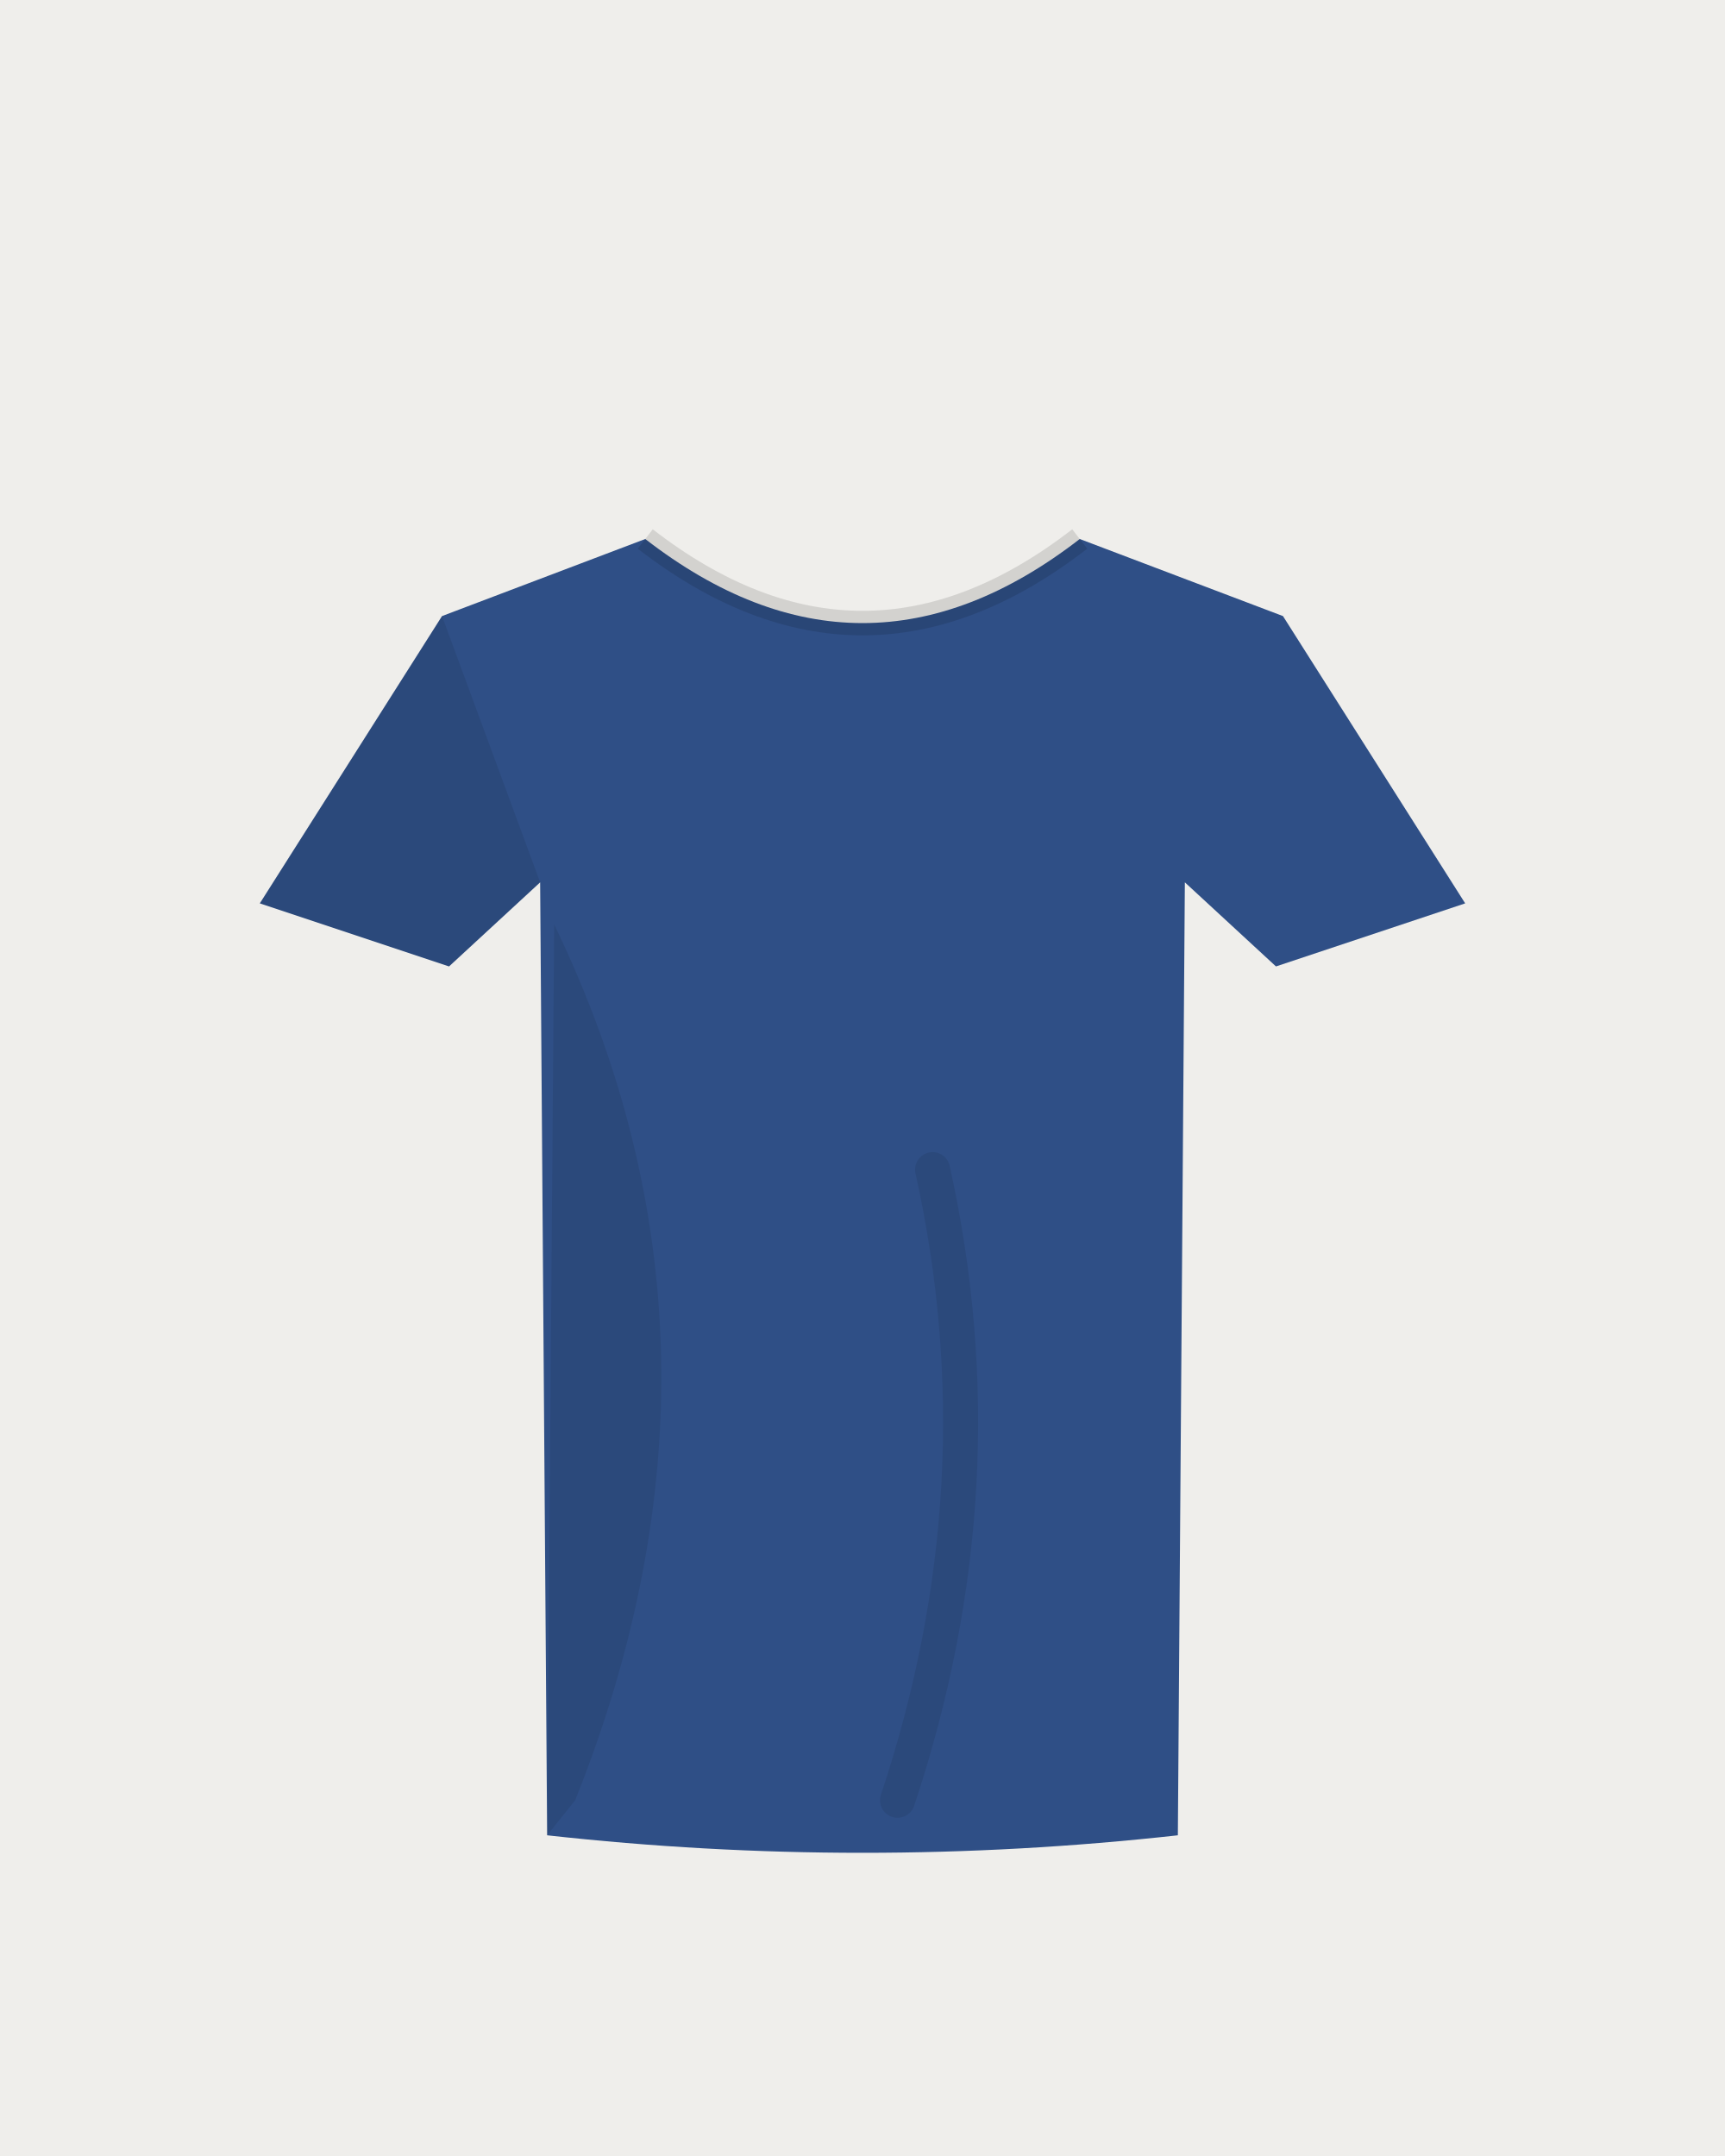
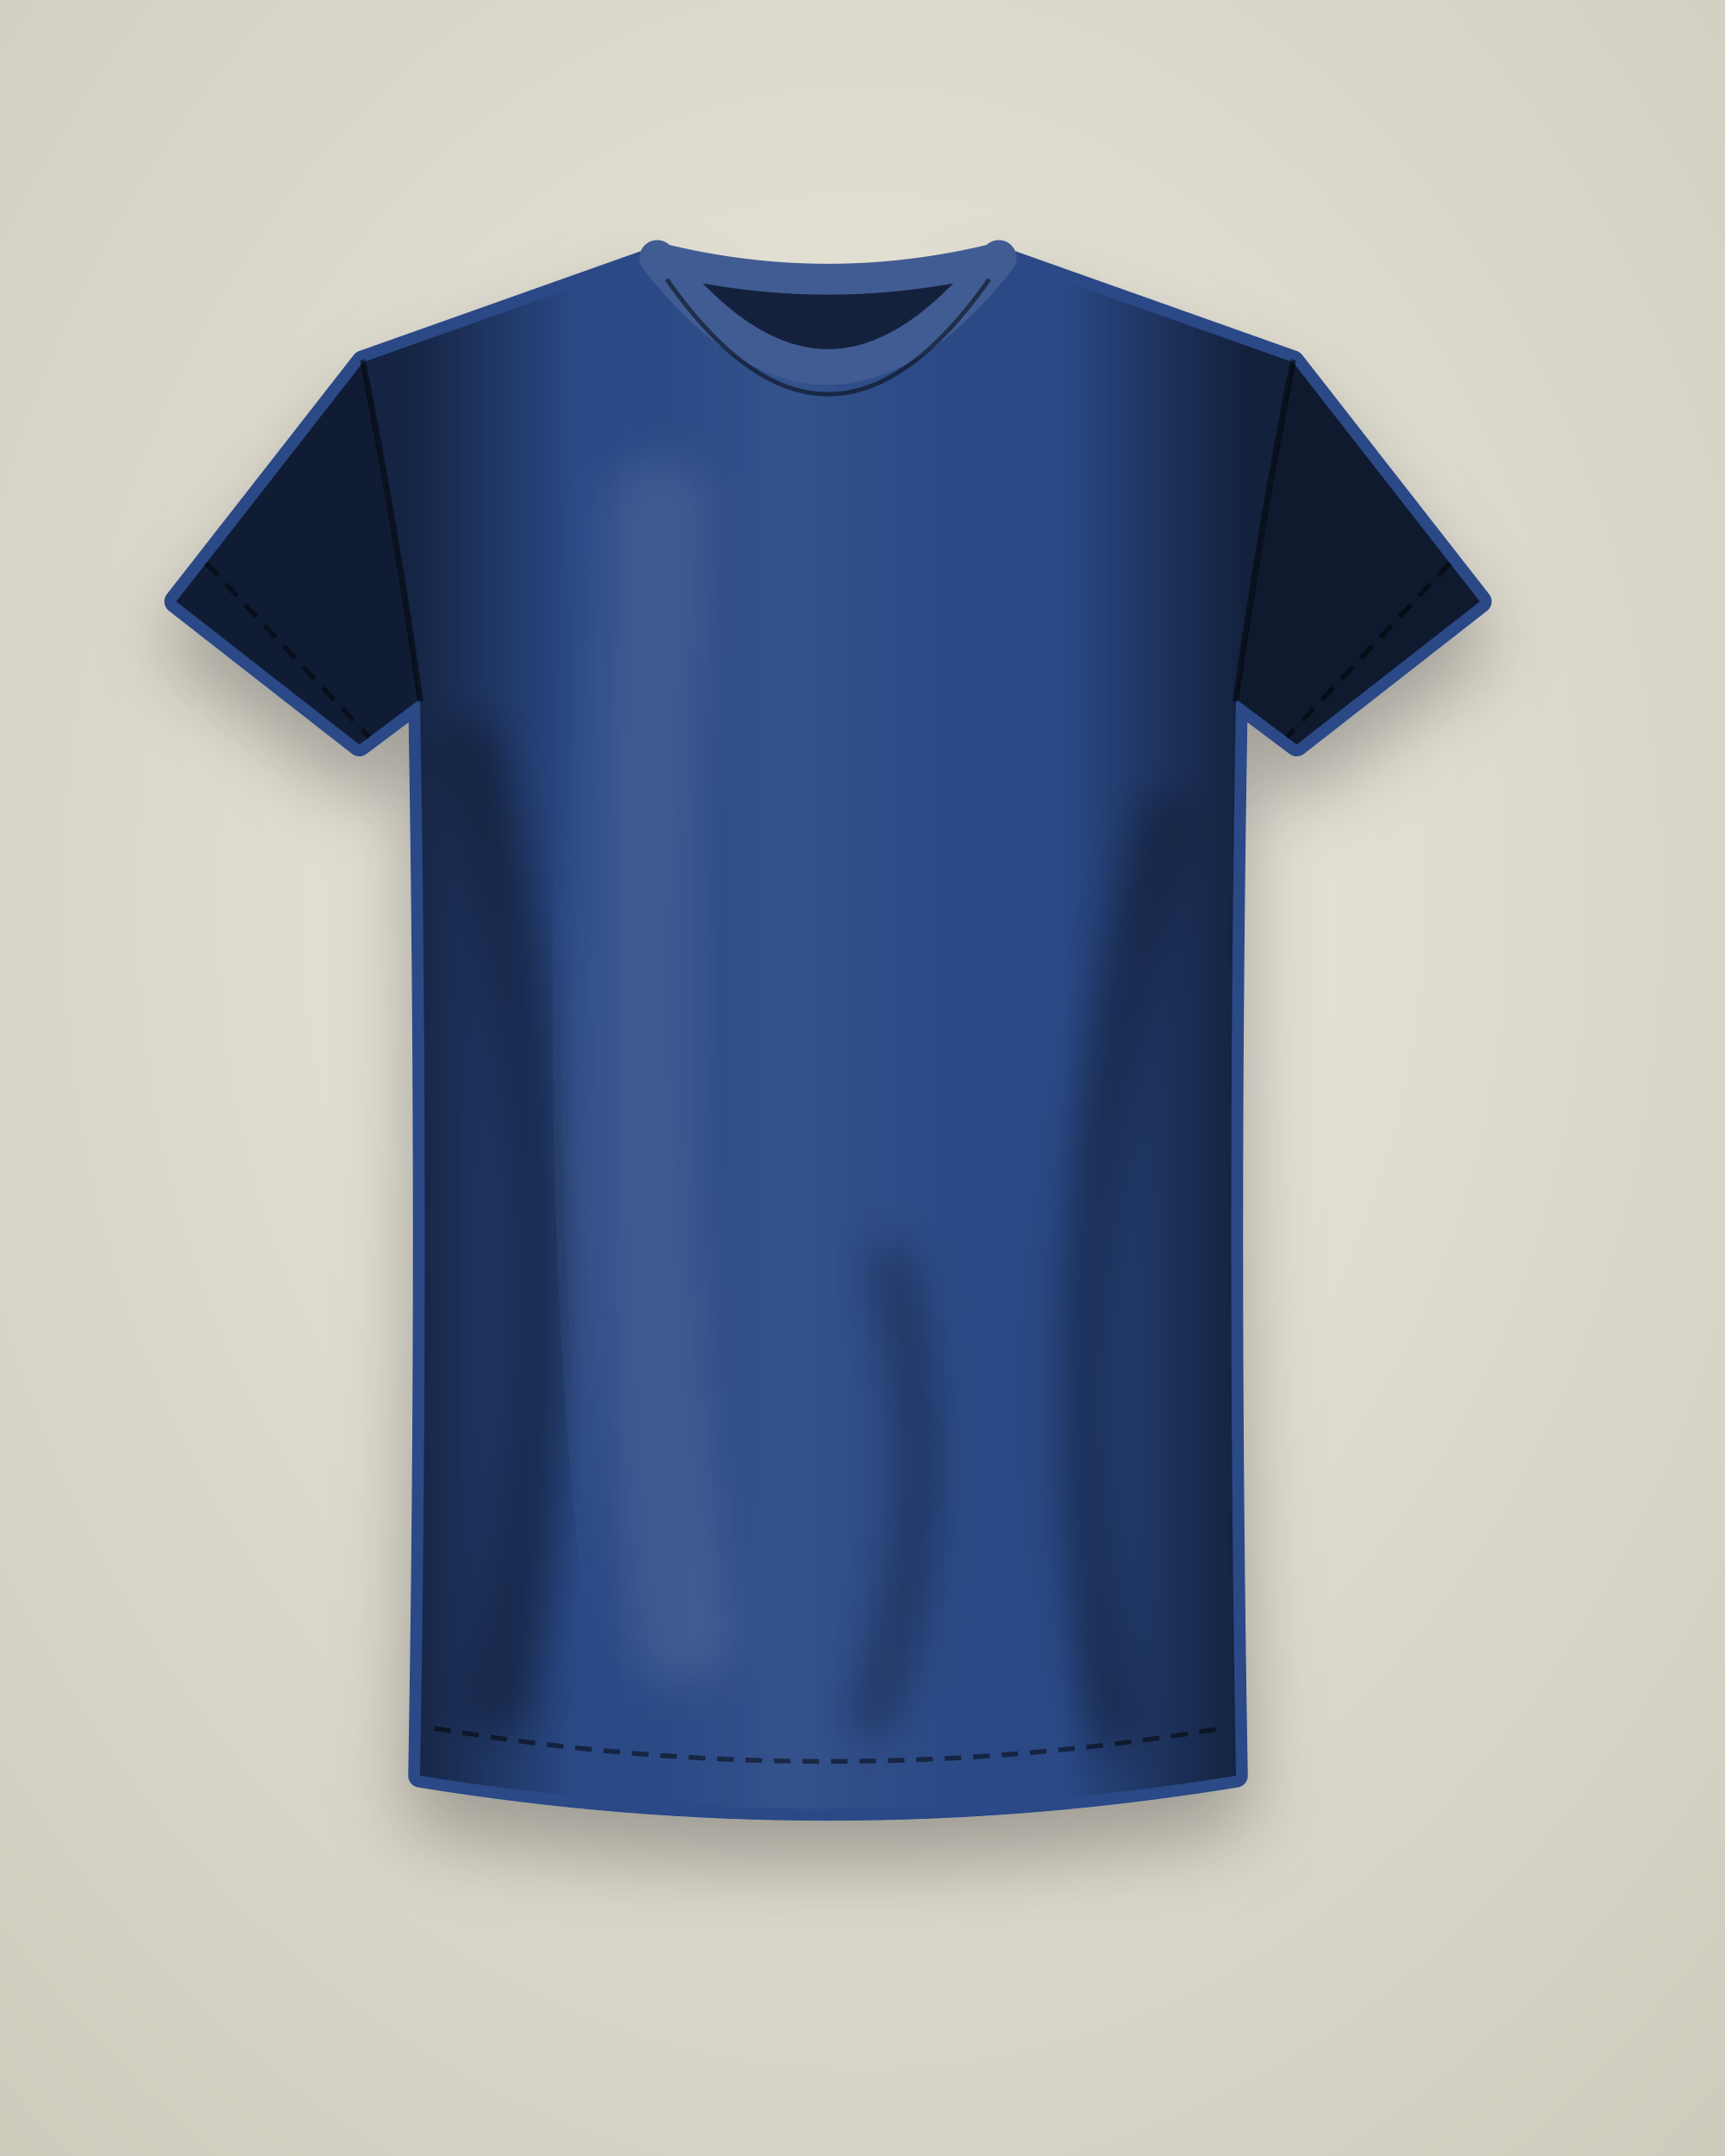
<svg xmlns="http://www.w3.org/2000/svg" viewBox="0 0 800 1000" width="800" height="1000">
-   <rect width="800" height="1000" fill="#efeeeb" />
-   <g>
-     <path d="M299.25 250 L205 285.75 L120.5 419 L208.25 448.25 L250.5 409.25 L253.75 851.25 Q400 867.5 546.25 851.25 L549.5 409.25 L591.75 448.25 L679.5 419 L595 285.75 L500.75 250 Q400 328 299.25 250 Z" fill="#2f4f86" />
-     <path d="M299.25 250 Q400 328 500.75 250" fill="none" stroke="rgb(0 0 0 / 0.12)" stroke-width="11.375" />
-     <path d="M257 428.75 Q351.25 623.75 266.75 835 L253.75 851.25 Z" fill="rgb(0 0 0 / 0.08)" />
-     <path d="M432.5 542.5 Q465 688.75 416.25 835" fill="none" stroke="rgb(0 0 0 / 0.08)" stroke-width="16.25" stroke-linecap="round" />
-     <path d="M205 285.75 L120.5 419 L208.25 448.25 L250.5 409.25 Z" fill="rgb(0 0 0 / 0.08)" />
+   <defs>
+     <radialGradient id="fond" cx=".5" cy=".42" r=".8">
+       <stop offset="0" stop-color="#edeae0" />
+       <stop offset="1" stop-color="#cdc9bb" />
+     </radialGradient>
+     <filter id="ombre" x="-20%" y="-20%" width="140%" height="150%">
+       <feDropShadow dx="0" dy="18" stdDeviation="16" flood-color="#000" flood-opacity=".28" />
+     </filter>
+     <filter id="flou" x="-20%" y="-20%" width="140%" height="140%">
+       <feGaussianBlur stdDeviation="9" />
+     </filter>
+     <linearGradient id="vol-0" x1="224" x2="576" y1="0" y2="0" gradientUnits="userSpaceOnUse">
+       <stop offset="0" stop-color="#000" stop-opacity="0.5" />
+       <stop offset=".2" stop-color="#000" stop-opacity="0" />
+       <stop offset=".45" stop-color="#fff" stop-opacity="0.05" />
+       <stop offset=".78" stop-color="#000" stop-opacity="0" />
+       <stop offset="1" stop-color="#000" stop-opacity="0.55" />
+     </linearGradient>
+   </defs>
+   <rect width="800" height="1000" fill="url(#fond)" />
+   <g transform="translate(0 -17) rotate(0 400 517) translate(-56 -72.4) scale(1.1)">
+     <g filter="url(#ombre)">
+       <path d="M328 190 Q400 282 472 190 L596 234 L674.8 334.9 L597.6 395.2 L572 376 Q568 603 572 830 Q400 858 228 830 Q232 603 228 376 L202.4 395.2 L125.2 334.9 L204 234 Z" fill="#2c4a86" stroke="#2c4a86" stroke-width="10" stroke-linejoin="round" />
+     </g>
+     <path d="M328 190 Q400 208 472 190 Q400 282 328 190 Z" fill="#14213c" />
+     <path d="M328 190 Q400 208 472 190" fill="none" stroke="#415c92" stroke-width="13" stroke-linecap="round" />
+     <path d="M328 190 Q400 282 472 190 L596 234 L674.8 334.9 L597.6 395.2 L572 376 Q568 603 572 830 Q400 858 228 830 Q232 603 228 376 L202.4 395.2 L125.2 334.9 L204 234 Z" fill="url(#vol-0)" />
+     <path d="M596 234 L674.8 334.9 L597.6 395.2 L572 376 Z" fill="rgb(0 0 0 / 0.22)" />
+     <path d="M596 234 Q582 305 572 376" fill="none" stroke="rgb(0 0 0 / 0.5)" stroke-width="2.5" stroke-linecap="round" />
+     <path d="M662.2 318.7 L593.5 392.1" fill="none" stroke="rgb(0 0 0 / 0.5)" stroke-width="2" stroke-dasharray="7 5" />
+     <path d="M204 234 L125.2 334.9 L202.4 395.2 L228 376 Z" fill="rgb(0 0 0 / 0.22)" />
+     <path d="M204 234 Q218 305 228 376" fill="none" stroke="rgb(0 0 0 / 0.5)" stroke-width="2.5" stroke-linecap="round" />
+     <path d="M137.8 318.7 L206.5 392.1" fill="none" stroke="rgb(0 0 0 / 0.5)" stroke-width="2" stroke-dasharray="7 5" />
+     <g filter="url(#flou)" fill="none" stroke-linecap="round">
+       <path d="M250 396 Q300 603 262 800" stroke="rgb(0 0 0 / 0.35)" stroke-width="22" />
+       <path d="M542 426 Q486 633 520 810" stroke="rgb(0 0 0 / 0.35)" stroke-width="18" />
+       <path d="M426 613 Q452 713 418 806" stroke="rgb(0 0 0 / 0.35)" stroke-width="14" />
+       <path d="M327.8 296 Q314 603 338.1 770" stroke="rgb(255 255 255 / 0.09)" stroke-width="44" />
+     </g>
+     <path d="M234 810 Q400 838 566 810" fill="none" stroke="rgb(0 0 0 / 0.5)" stroke-width="2" stroke-dasharray="7 5" />
+     <path d="M328 190 Q400 282 472 190" fill="none" stroke="#415c92" stroke-width="15" stroke-linecap="round" />
+     <path d="M332 199 Q400 296 468 199" fill="none" stroke="rgb(0 0 0 / 0.5)" stroke-width="1.8" />
  </g>
</svg>
